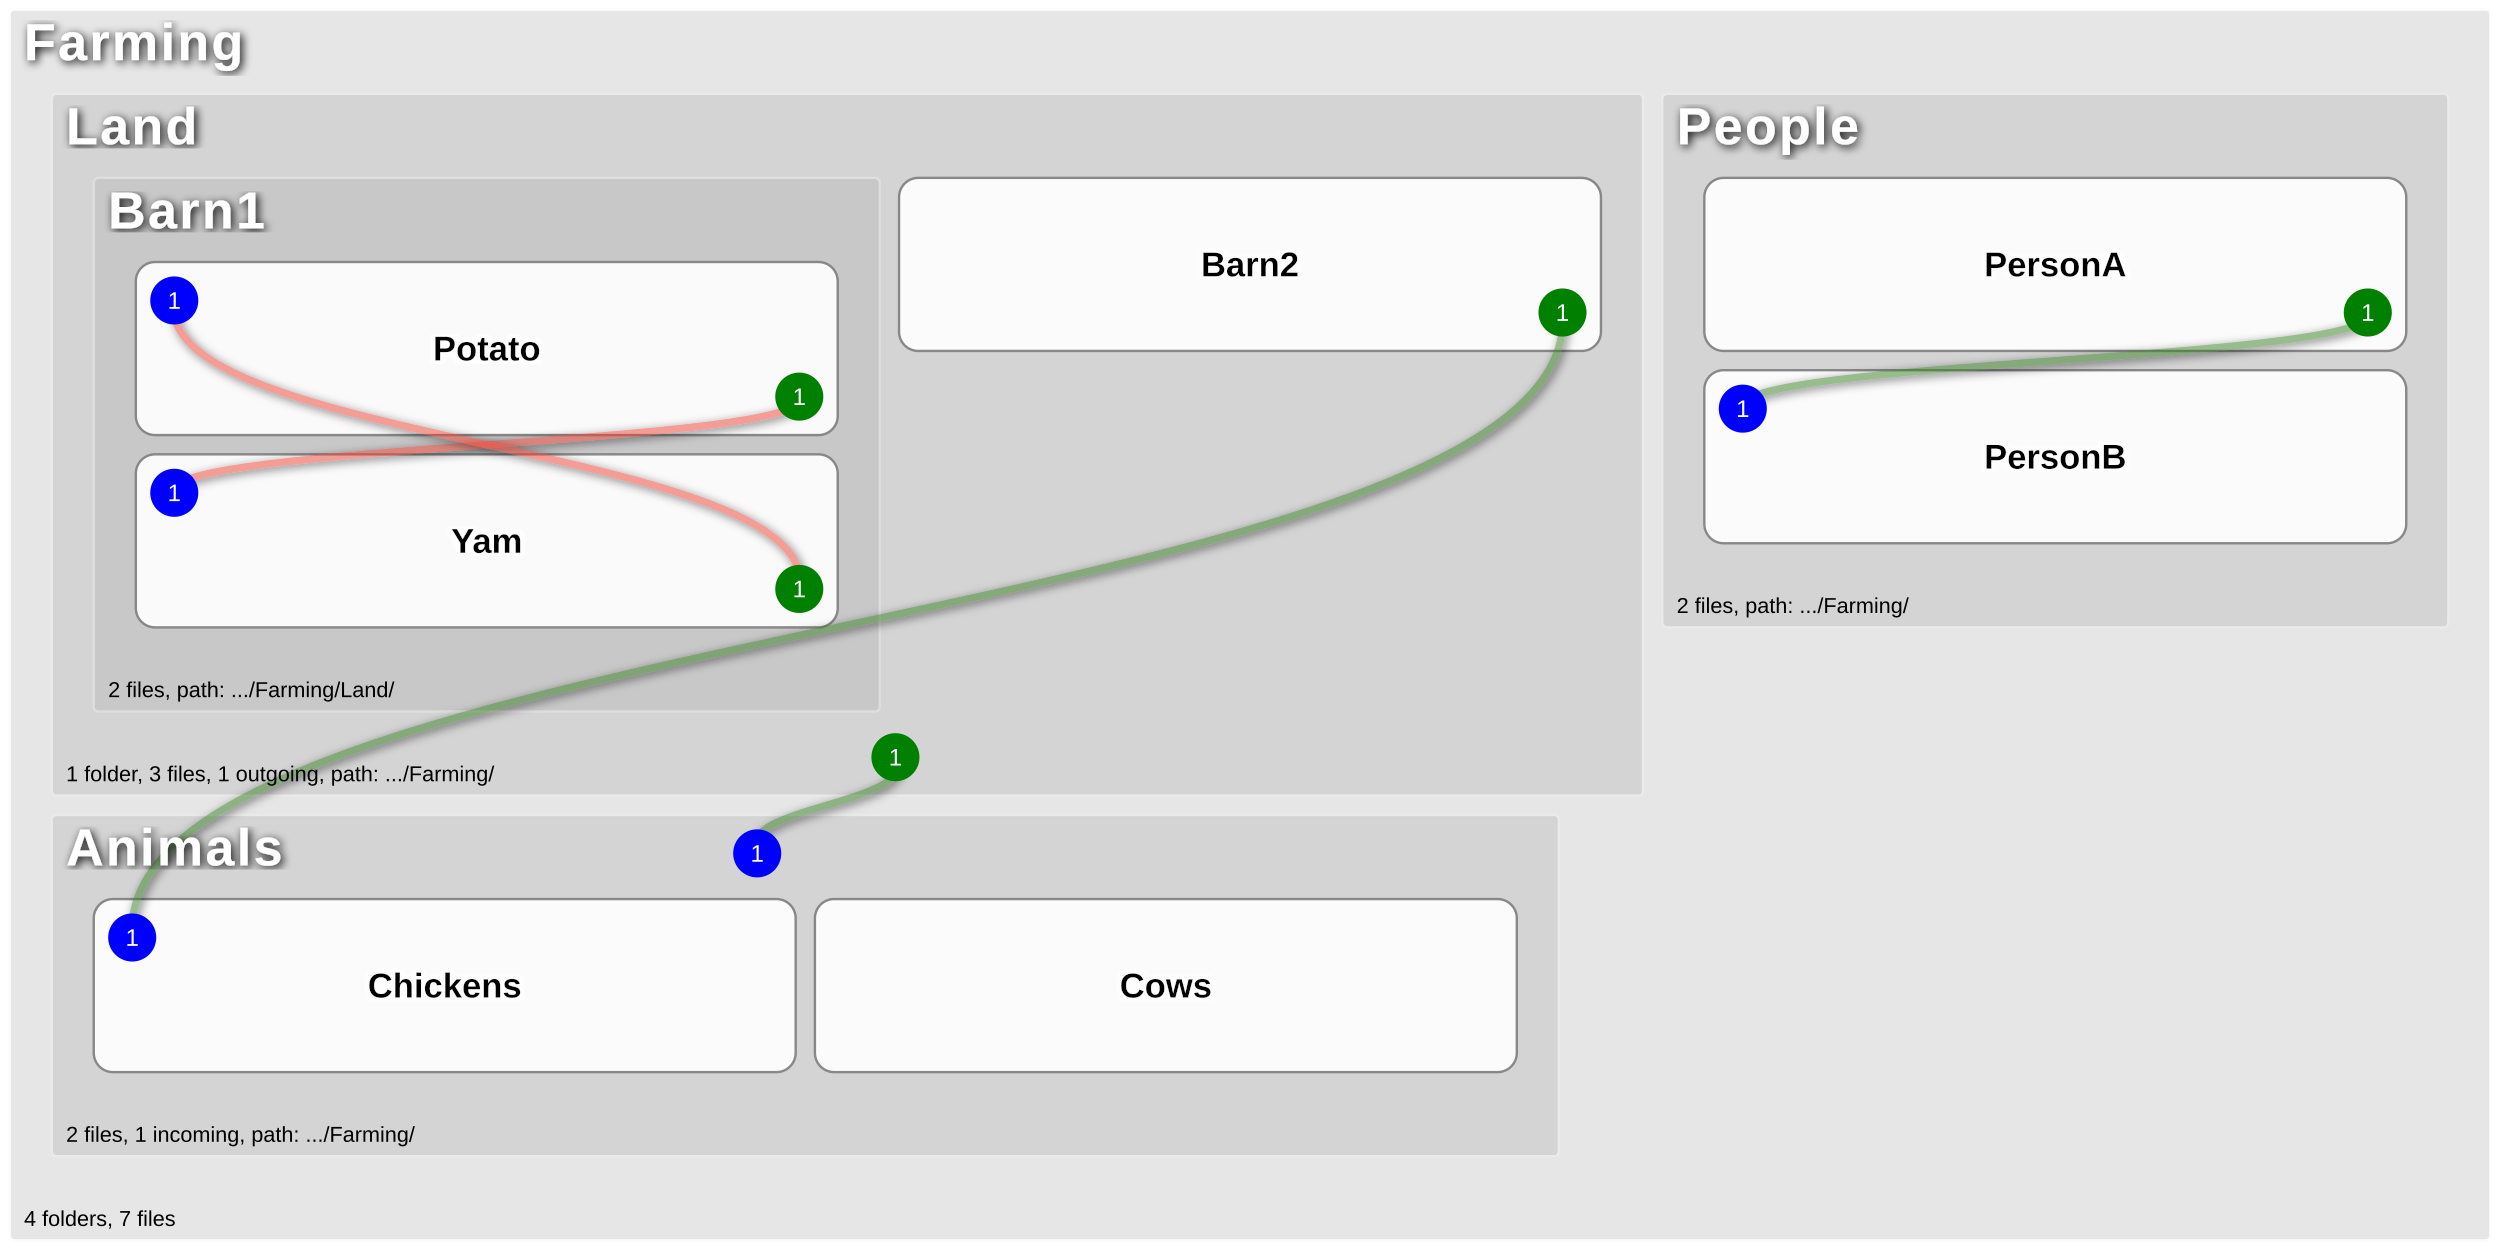
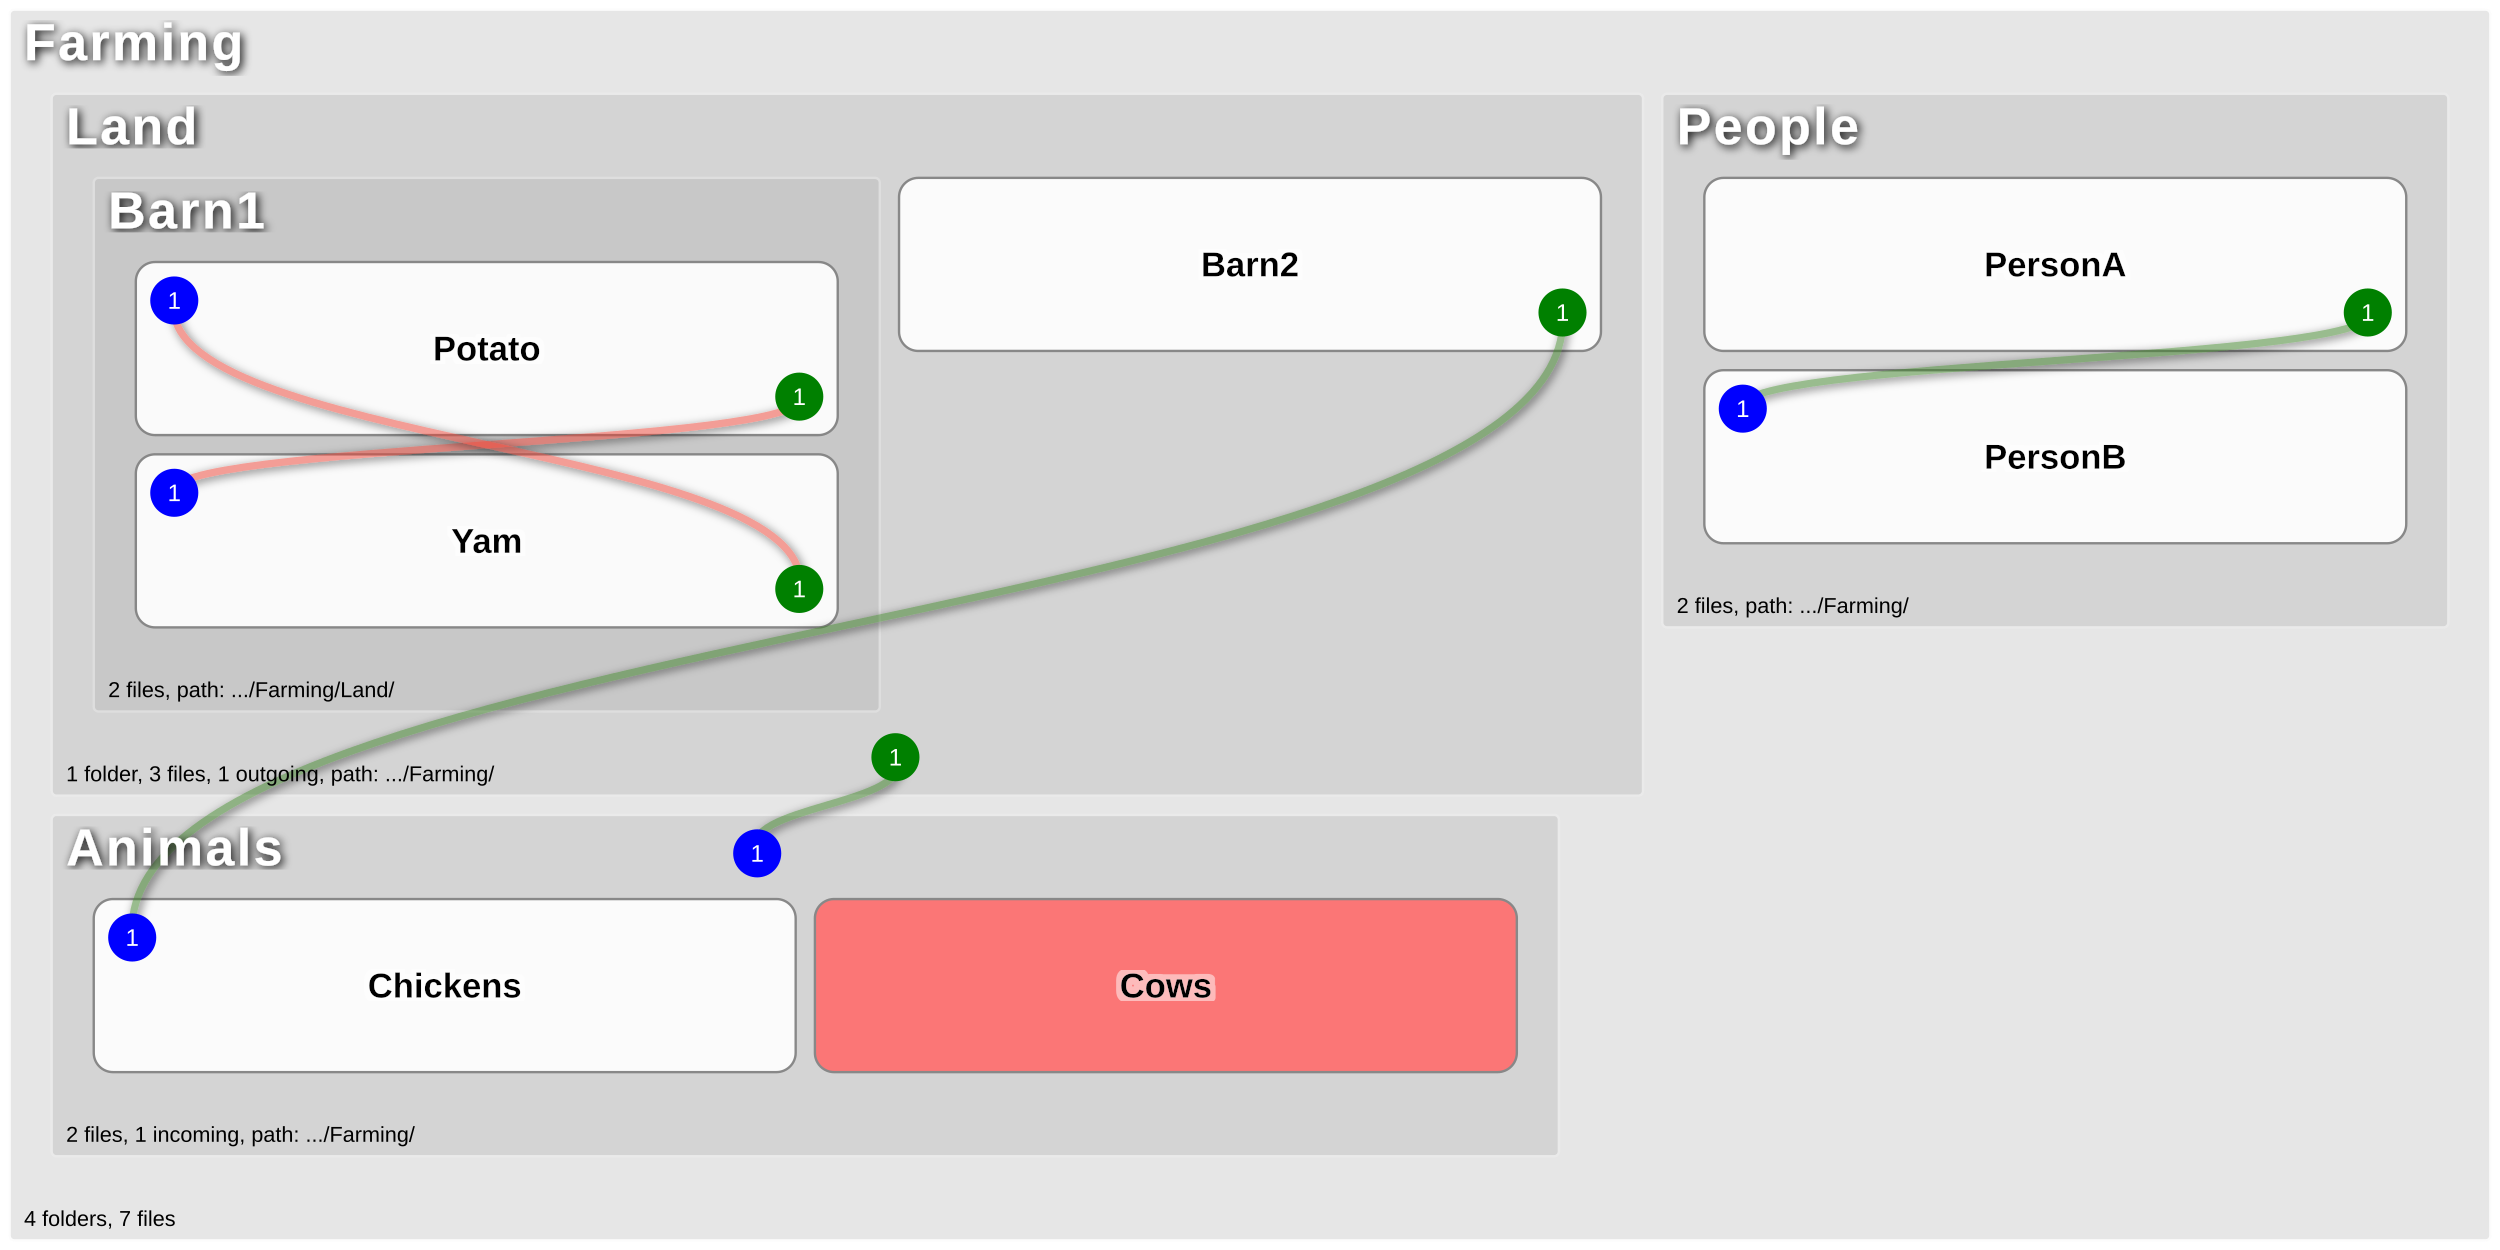
<svg xmlns="http://www.w3.org/2000/svg" width="1040" height="520" font-family="Arial, Helvetica, sans-serif">
  <style>
    .layerRectangle {
      stroke: black;
      stroke-dasharray: 5,5;
      fill: url('#layers')
    }
    .layerText {
      fill: purple;
      font-size: 150%;
      filter: url(#outlineWhite);
    }
    .nodeFolder {
      fill: #aaaaaa;
      opacity: 0.3;
      stroke: whitesmoke;
    }
    .nodeFile {
      fill: #ffffff;
+       opacity: 0.9;
+       stroke: gray;
+     }
+     .nodeFileOrphan {
+       fill: #ff6b6b !important;
      opacity: 0.9;
      stroke: gray;
    }
    .folderName {
      font-size: 180%;
      fill : white;
      font-weight: bolder;
      text-anchor: start;
      letter-spacing : 1px;
      dominant-baseline: hanging;
      filter: url(#shadow);
    }
    .nodeName {
      fill : black;
      font-weight: bold;
      text-anchor: middle;
      dominant-baseline: central;
      filter: url(#outlineWhite);
    }
    .line {
      fill : none;
      stroke-width: 3;
      opacity: 0.5;
    }
    .line:hover {
      stroke-width: 6;
      opacity: 1;
    }
</style>
  <defs id="idSvgDef">
    <linearGradient id="layers" gradientTransform="rotate(90)">
      <stop offset="0%" stop-color="#691872" stop-opacity="0.1" />
      <stop offset="100%" stop-color="#691872" stop-opacity="0.3" />
    </linearGradient>
    <filter id="shadow">
      <feGaussianBlur in="SourceAlpha" stdDeviation="2" />
      <feOffset dx="1" dy="1" result="offsetblur" />
      <feFlood flood-color="black" />
      <feComposite in2="offsetblur" operator="in" />
      <feMerge>
        <feMergeNode />
        <feMergeNode in="SourceGraphic" />
      </feMerge>
    </filter>
    <filter id="outlineWhite">
      <feMorphology in="SourceAlpha" result="DILATED" operator="dilate" radius="2" />
      <feFlood flood-color="white" flood-opacity="0.5" result="WHITE" />
      <feComposite in="WHITE" in2="DILATED" operator="in" result="OUTLINE" />
      <feMerge>
        <feMergeNode in="OUTLINE" />
        <feMergeNode in="SourceGraphic" />
      </feMerge>
    </filter>
    <filter id="outlineBlack">
      <feMorphology in="SourceAlpha" result="DILATED" operator="dilate" radius="2" />
      <feFlood flood-color="black" flood-opacity="0.5" result="BLACK" />
      <feComposite in="BLACK" in2="DILATED" operator="in" result="OUTLINE" />
      <feMerge>
        <feMergeNode in="OUTLINE" />
        <feMergeNode in="SourceGraphic" />
      </feMerge>
    </filter>
    <marker id="lineEnd" viewBox="0 -5 30 10" refX="12" orient="auto">
      <path d="M0,-16L32,0L0,16" fill="#3058FF" opacity="0.67" />
    </marker>
    <marker id="lineStart" viewBox="0 -4 8 8" refX="4" orient="auto">
      <circle cx="4" r="4" fill="#377E22" />
    </marker>
  </defs>
  <rect width="100%" height="100%" fill="white" />
  <g id="Node_Farming">
    <rect x="4" y="4" width="1032" height="512" rx="2" ry="2" class="nodeFolder" />
    <g id="Node_Land">
      <rect x="21.5" y="39" width="662" height="292" rx="2" ry="2" class="nodeFolder" />
      <g id="Node_Barn1">
        <rect x="39" y="74" width="327" height="222" rx="2" ry="2" class="nodeFolder" />
        <g id="Node_Potato">
          <rect x="56.5" y="109" width="292" height="72" rx="8" ry="8" class="nodeFile" />
        </g>
        <g id="Node_Yam">
          <rect x="56.5" y="189" width="292" height="72" rx="8" ry="8" class="nodeFile" />
        </g>
      </g>
      <g id="Node_Barn2">
        <rect x="374" y="74" width="292" height="72" rx="8" ry="8" class="nodeFile" />
      </g>
    </g>
    <g id="Node_People">
      <rect x="691.5" y="39" width="327" height="222" rx="2" ry="2" class="nodeFolder" />
      <g id="Node_PersonA">
        <rect x="709" y="74" width="292" height="72" rx="8" ry="8" class="nodeFile" />
      </g>
      <g id="Node_PersonB">
        <rect x="709" y="154" width="292" height="72" rx="8" ry="8" class="nodeFile" />
      </g>
    </g>
    <g id="Node_Animals">
      <rect x="21.5" y="339" width="627" height="142" rx="2" ry="2" class="nodeFolder" />
      <g id="Node_Chickens">
        <rect x="39" y="374" width="292" height="72" rx="8" ry="8" class="nodeFile" />
      </g>
      <g id="Node_Cows">
-         <rect x="339" y="374" width="292" height="72" rx="8" ry="8" class="nodeFile" />
+         <rect x="339" y="374" width="292" height="72" rx="8" ry="8" class="nodeFileOrphan" />
      </g>
    </g>
  </g>
  <g id="Edges">
    <path class="line" d="M650 130 C 660 260,45 260, 55 390" fill="none" stroke="#377E22" filter="url(#shadow)">
      </path>
    <path class="line" d="M985 130 C 995 150,715 150, 725 170" fill="none" stroke="#377E22" filter="url(#shadow)">
      </path>
    <path class="line" d="M332.5 165 C 342.5 185,62.5 185, 72.5 205" fill="none" stroke="#EB4132" filter="url(#shadow)">
      </path>
    <path class="line" d="M332.5 245 C 342.5 185,62.5 185, 72.5 125" fill="none" stroke="#EB4132" filter="url(#shadow)">
      </path>
  </g>
  <g id="Edges_Containers">
    <path class="line" d="M372.5 315 C 382.5 335,305 335, 315 355" fill="none" stroke="#377E22" filter="url(#shadow)">
    </path>
    <g>
      <circle cx="372.5" cy="315" r="10" fill="green" />
      <text x="372.5" y="315" fill="white" font-size="10" text-anchor="middle" dominant-baseline="central">1</text>
    </g>
    <g>
      <circle cx="315" cy="355" r="10" fill="blue" />
      <text x="315" y="355" fill="white" font-size="10" text-anchor="middle" dominant-baseline="central">1</text>
    </g>
  </g>
  <g id="Counters_Farming">
    <g id="Counters_Land">
      <g id="Counters_Barn1">
        <g id="Counters_Potato">
          <g>
            <circle cx="332.5" cy="165" r="10" fill="green" />
            <text x="332.5" y="165" fill="white" font-size="10" text-anchor="middle" dominant-baseline="central">1</text>
          </g>
          <g>
            <circle cx="72.5" cy="125" r="10" fill="blue" />
            <text x="72.5" y="125" fill="white" font-size="10" text-anchor="middle" dominant-baseline="central">1</text>
          </g>
        </g>
        <g id="Counters_Yam">
          <g>
            <circle cx="332.5" cy="245" r="10" fill="green" />
            <text x="332.5" y="245" fill="white" font-size="10" text-anchor="middle" dominant-baseline="central">1</text>
          </g>
          <g>
            <circle cx="72.5" cy="205" r="10" fill="blue" />
            <text x="72.5" y="205" fill="white" font-size="10" text-anchor="middle" dominant-baseline="central">1</text>
          </g>
        </g>
      </g>
      <g id="Counters_Barn2">
        <g>
          <circle cx="650" cy="130" r="10" fill="green" />
          <text x="650" y="130" fill="white" font-size="10" text-anchor="middle" dominant-baseline="central">1</text>
        </g>
      </g>
    </g>
    <g id="Counters_People">
      <g id="Counters_PersonA">
        <g>
          <circle cx="985" cy="130" r="10" fill="green" />
          <text x="985" y="130" fill="white" font-size="10" text-anchor="middle" dominant-baseline="central">1</text>
        </g>
      </g>
      <g id="Counters_PersonB">
        <g>
          <circle cx="725" cy="170" r="10" fill="blue" />
          <text x="725" y="170" fill="white" font-size="10" text-anchor="middle" dominant-baseline="central">1</text>
        </g>
      </g>
    </g>
    <g id="Counters_Animals">
      <g id="Counters_Chickens">
        <g>
          <circle cx="55" cy="390" r="10" fill="blue" />
          <text x="55" y="390" fill="white" font-size="10" text-anchor="middle" dominant-baseline="central">1</text>
        </g>
      </g>
      <g id="Counters_Cows">
      </g>
    </g>
  </g>
  <g id="Labels_Farming">
    <text class="folderName" x="10" y="10">Farming</text>
    <text x="10" y="510" fill="black" font-size="75%">4 folders, 7 files</text>
    <g id="Labels_Land">
      <text class="folderName" x="27.5" y="45">Land</text>
      <text x="27.5" y="325" fill="black" font-size="75%">1 folder, 3 files, 1 outgoing, path: .../Farming/</text>
      <g id="Labels_Barn1">
        <text class="folderName" x="45" y="80">Barn1</text>
        <text x="45" y="290" fill="black" font-size="75%">2 files, path: .../Farming/Land/</text>
        <g id="Labels_Potato">
          <text class="nodeName" x="202.5" y="145" font-size="120%">Potato</text>
        </g>
        <g id="Labels_Yam">
          <text class="nodeName" x="202.5" y="225" font-size="120%">Yam</text>
        </g>
      </g>
      <g id="Labels_Barn2">
        <text class="nodeName" x="520" y="110" font-size="120%">Barn2</text>
      </g>
    </g>
    <g id="Labels_People">
      <text class="folderName" x="697.5" y="45">People</text>
      <text x="697.5" y="255" fill="black" font-size="75%">2 files, path: .../Farming/</text>
      <g id="Labels_PersonA">
        <text class="nodeName" x="855" y="110" font-size="120%">PersonA</text>
      </g>
      <g id="Labels_PersonB">
        <text class="nodeName" x="855" y="190" font-size="120%">PersonB</text>
      </g>
    </g>
    <g id="Labels_Animals">
      <text class="folderName" x="27.5" y="345">Animals</text>
      <text x="27.5" y="475" fill="black" font-size="75%">2 files, 1 incoming, path: .../Farming/</text>
      <g id="Labels_Chickens">
        <text class="nodeName" x="185" y="410" font-size="120%">Chickens</text>
      </g>
      <g id="Labels_Cows">
        <text class="nodeName" x="485" y="410" font-size="120%">Cows</text>
      </g>
    </g>
  </g>
</svg>
